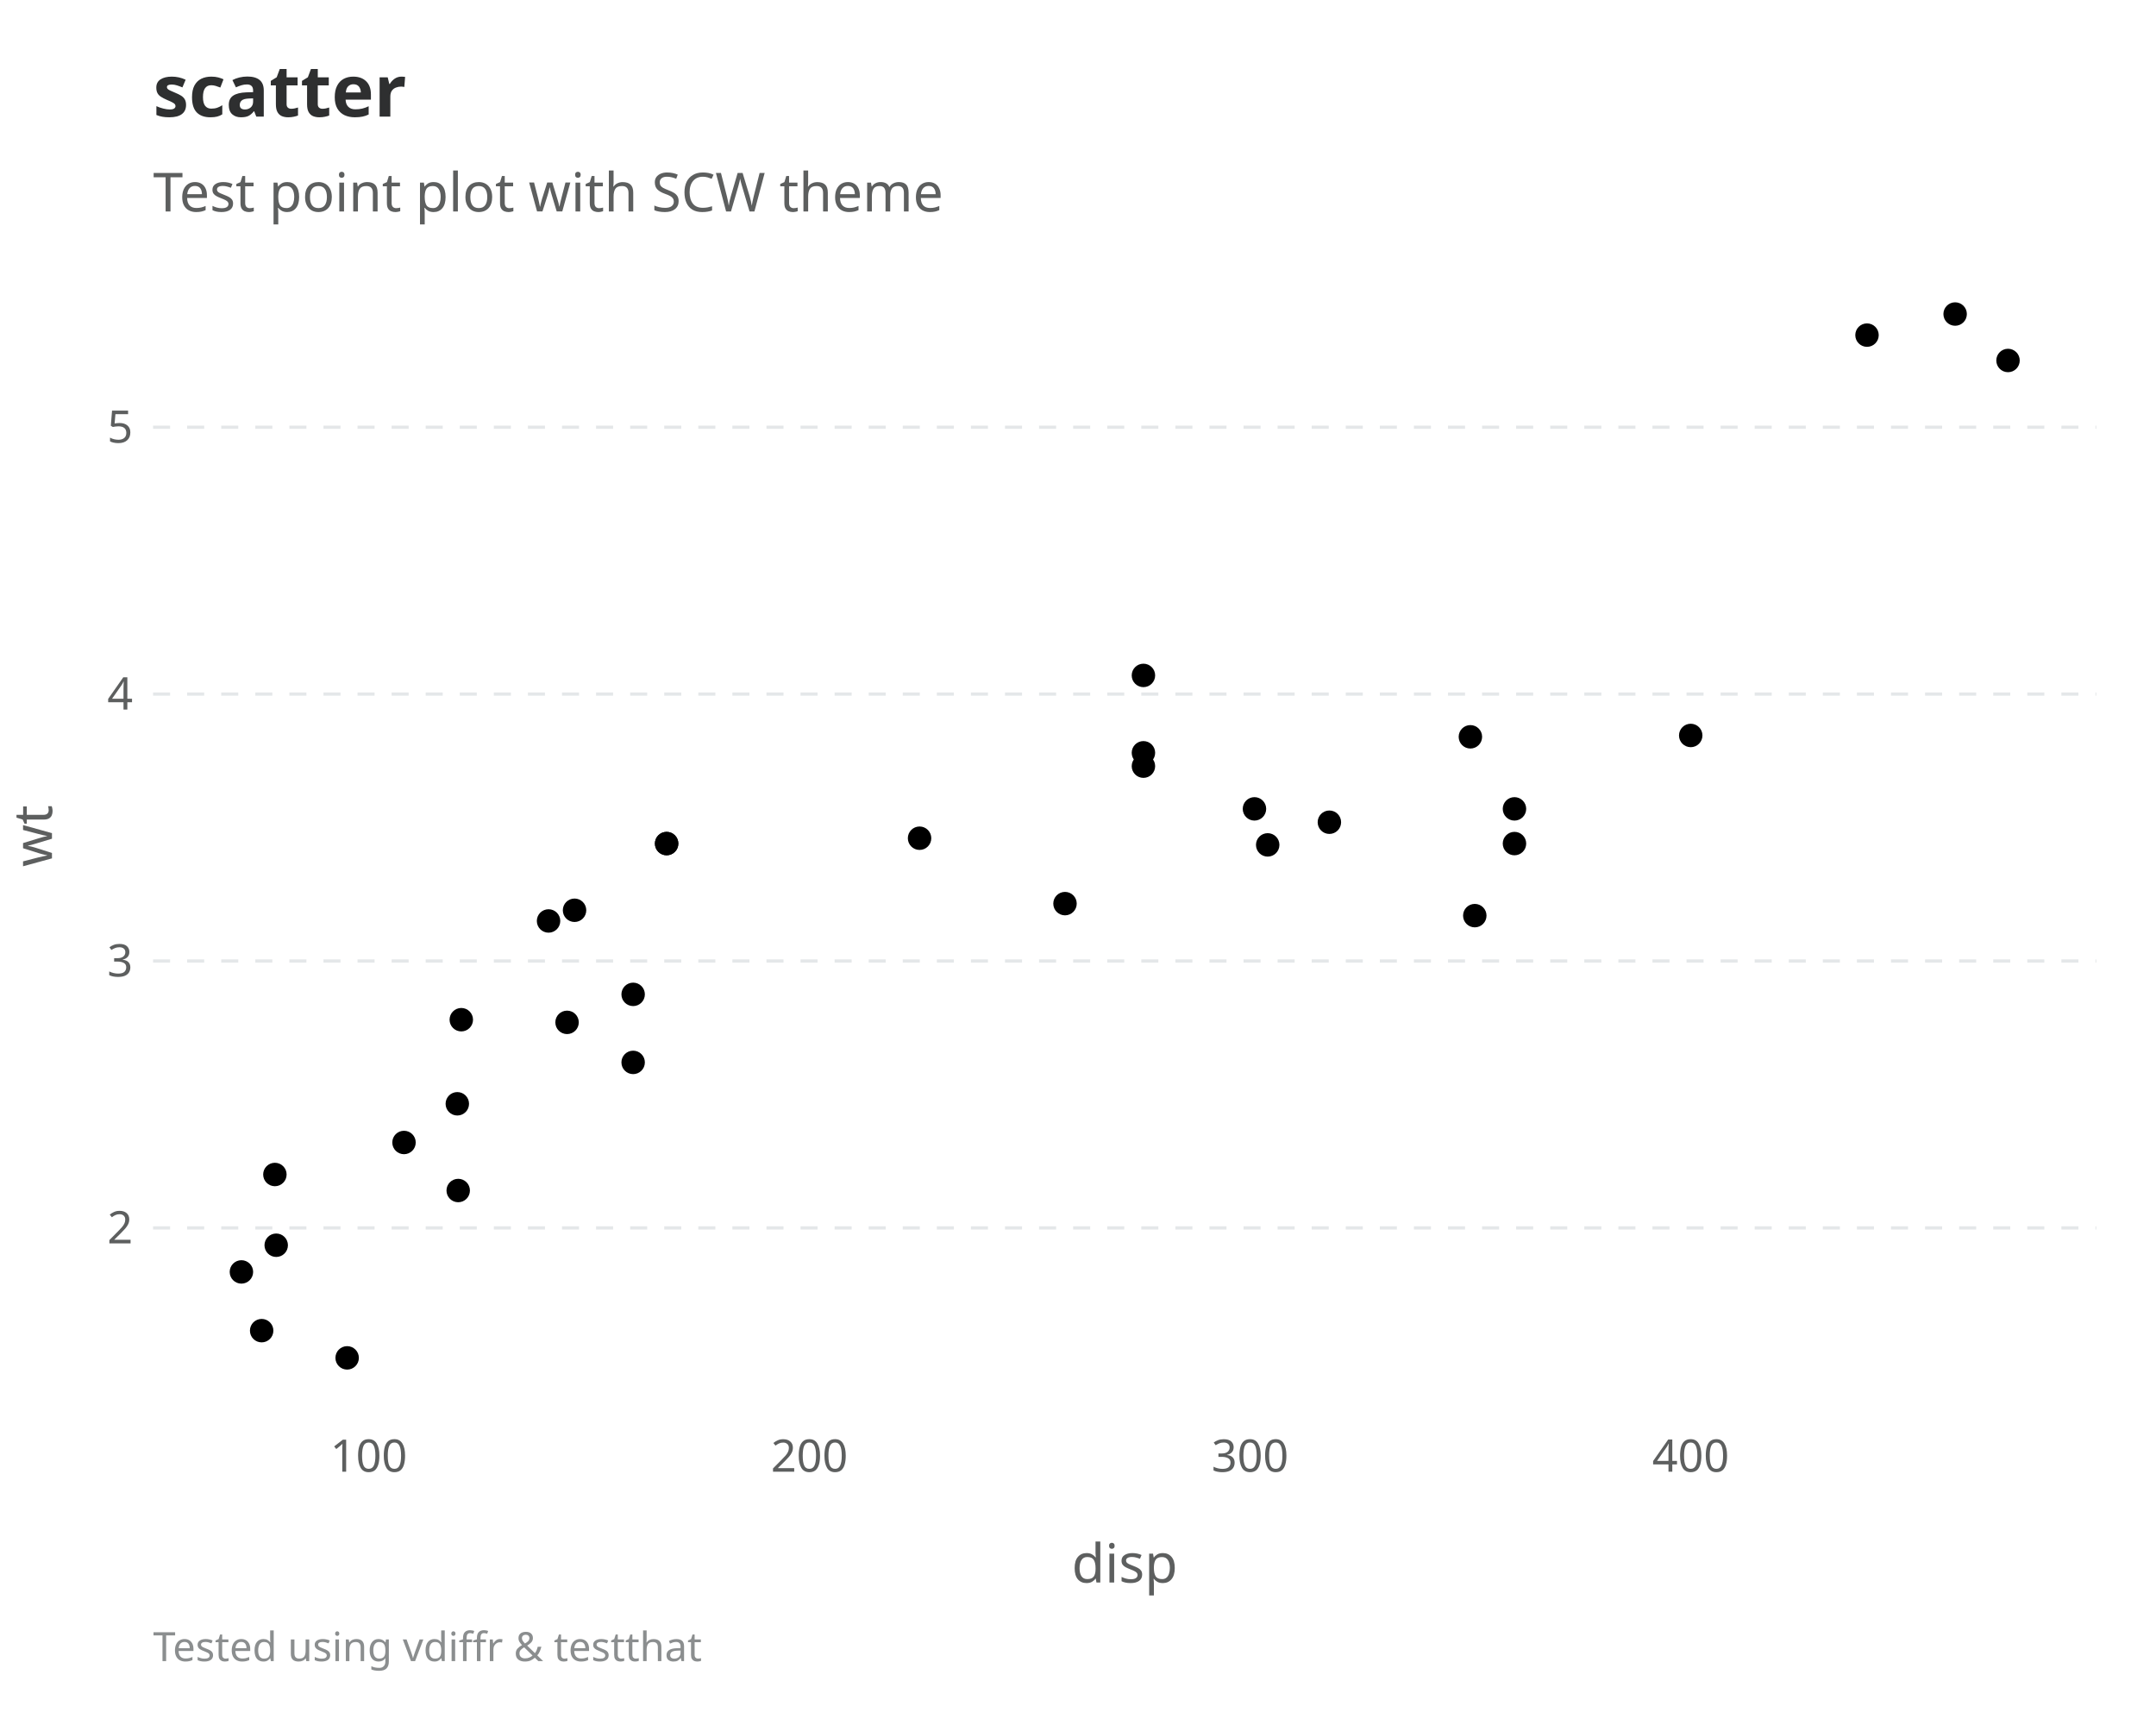
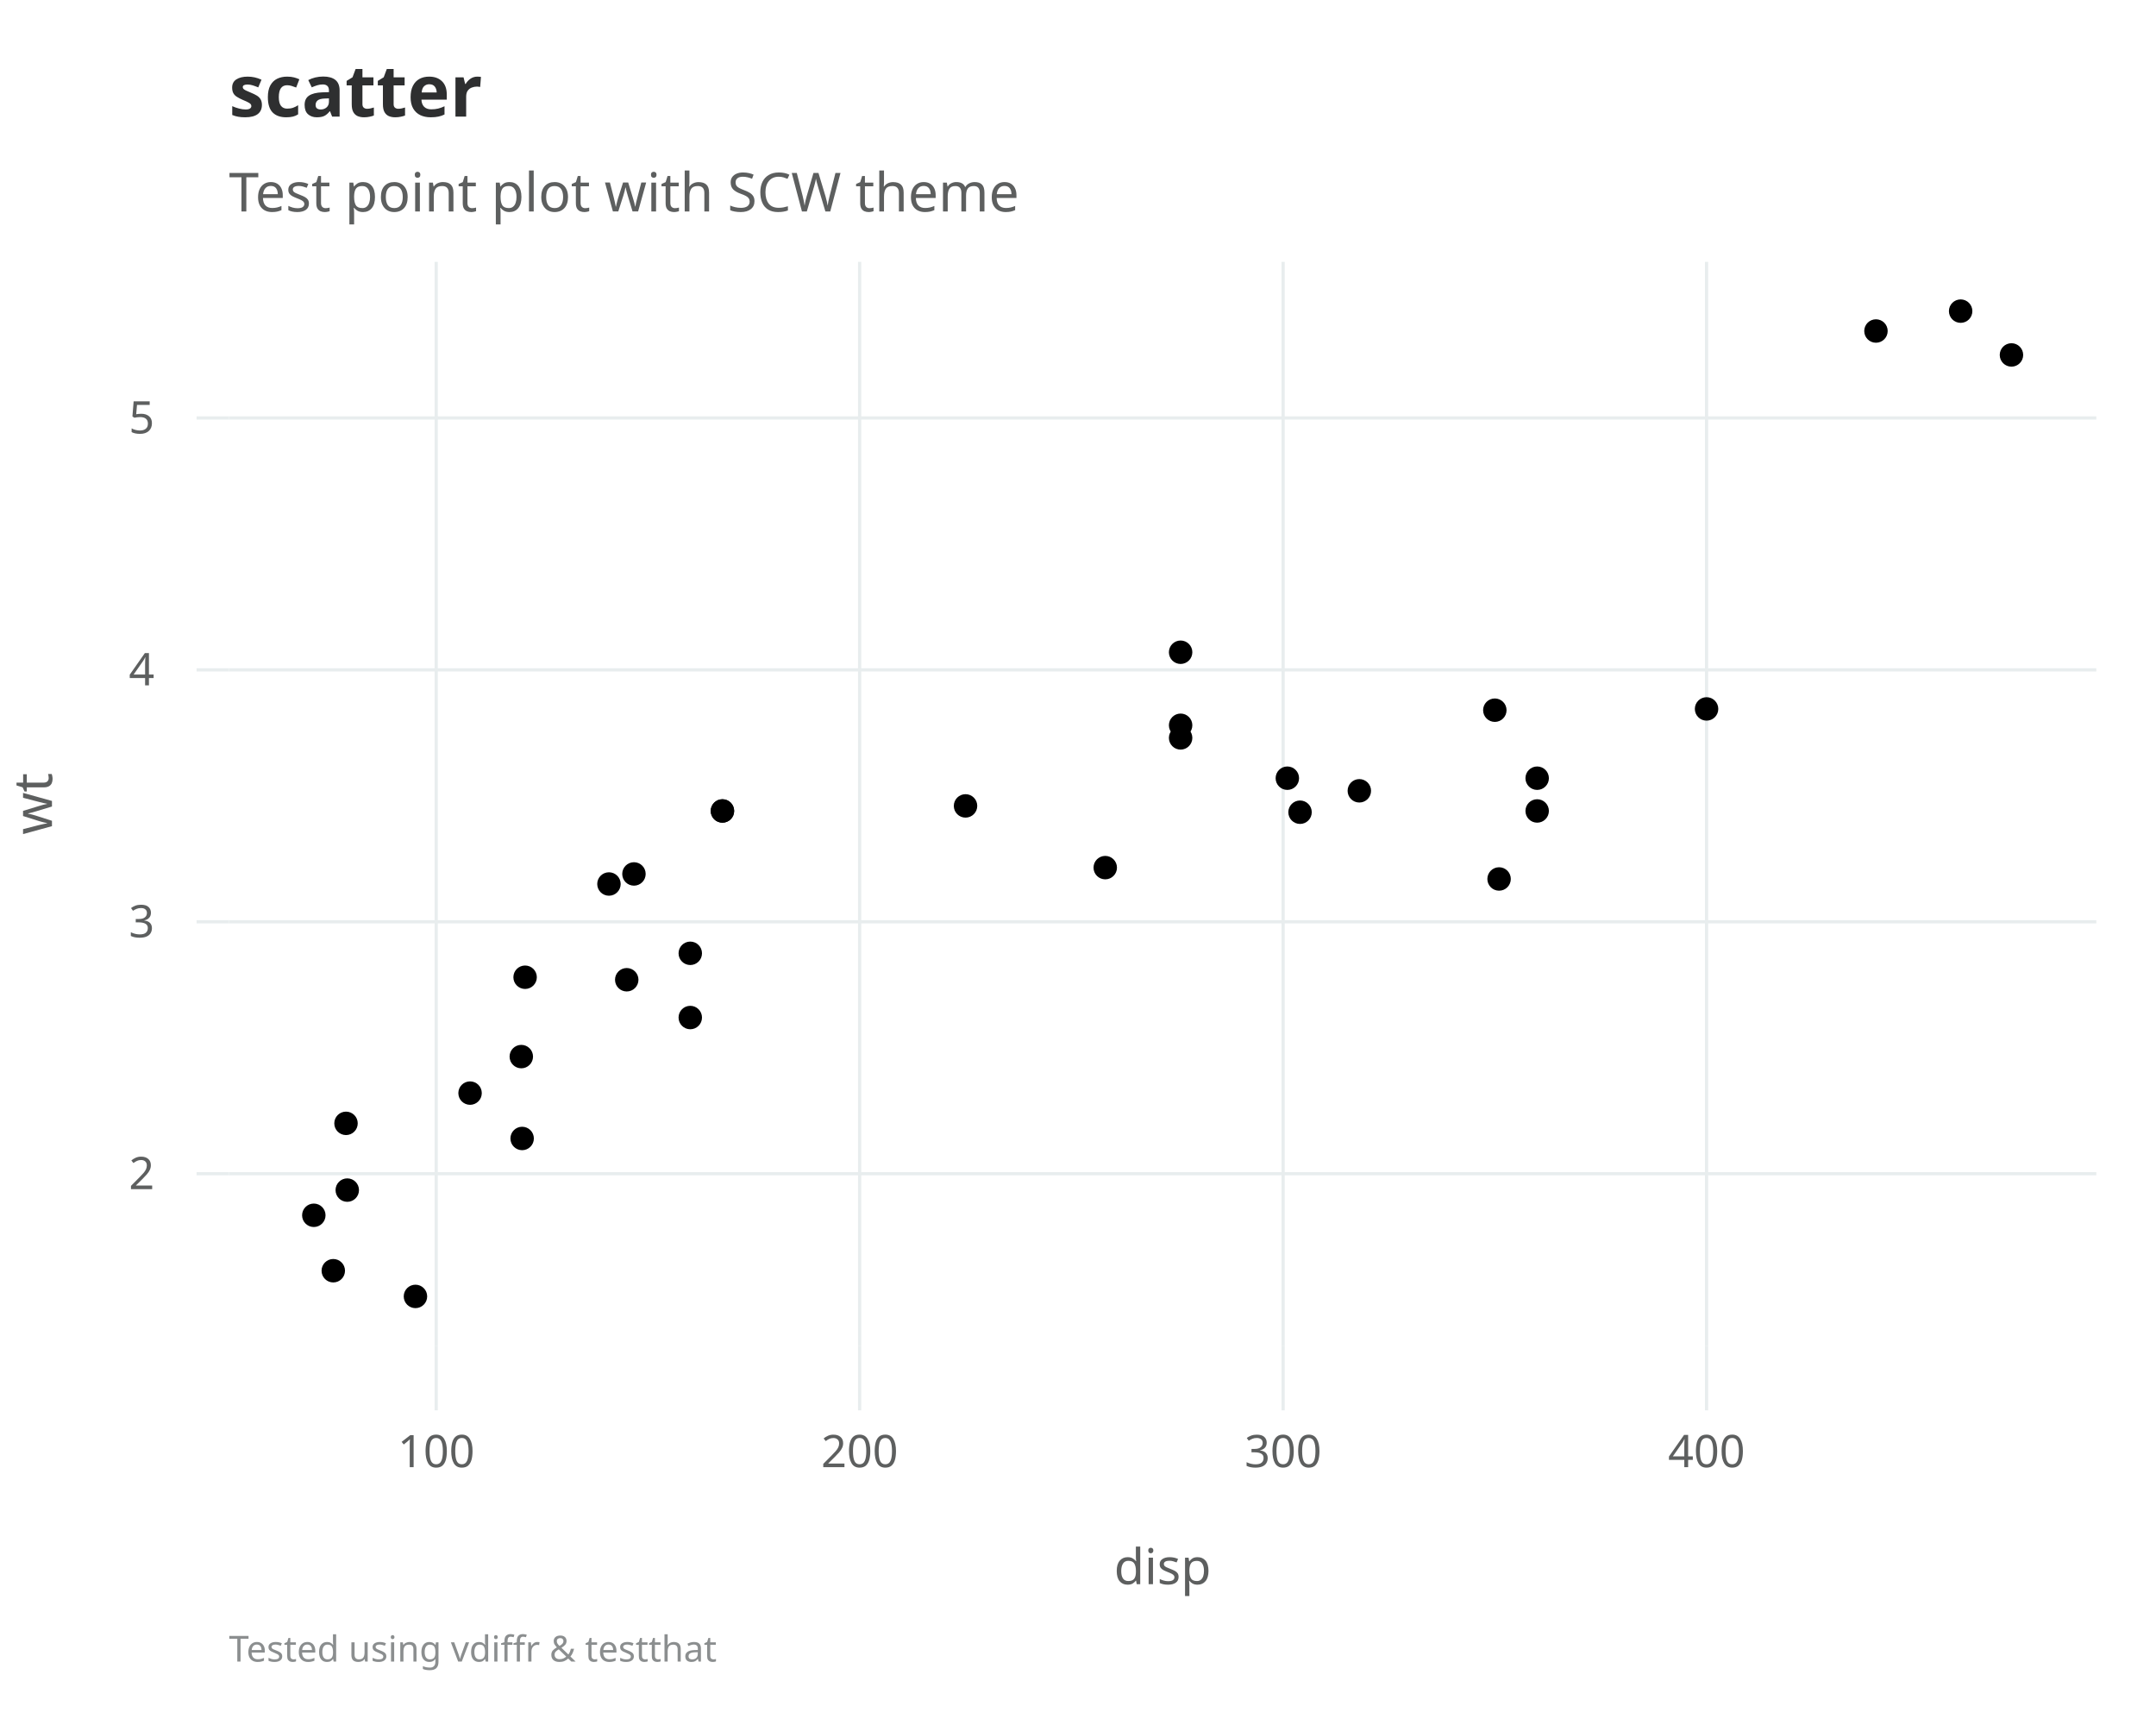
<svg xmlns="http://www.w3.org/2000/svg" class="svglite" data-engine-version="2.0" width="720.00pt" height="576.00pt" viewBox="0 0 720.00 576.00">
  <defs>
    <style type="text/css">
    .svglite line, .svglite polyline, .svglite polygon, .svglite path, .svglite rect, .svglite circle {
      fill: none;
      stroke: #000000;
      stroke-linecap: round;
      stroke-linejoin: round;
      stroke-miterlimit: 10.00;
    }
  </style>
  </defs>
  <rect width="100%" height="100%" style="stroke: none; fill: #FFFFFF;" />
  <defs>
    <clipPath id="cpMC4wMHw3MjAuMDB8MC4wMHw1NzYuMDA=">
      <rect x="0.00" y="0.00" width="720.00" height="576.00" />
    </clipPath>
  </defs>
  <g clip-path="url(#cpMC4wMHw3MjAuMDB8MC4wMHw1NzYuMDA=)">
    <rect x="0.00" y="0.00" width="720.00" height="576.00" style="stroke-width: 1.45; stroke: #FFFFFF; fill: #FFFFFF;" />
  </g>
  <defs>
-     <clipPath id="cpNTEuMTJ8NzAwLjA3fDg3LjQ0fDQ3MC44Mw==">
-       <rect x="51.12" y="87.44" width="648.96" height="383.40" />
+     <clipPath id="cpNzYuNDV8NzAwLjA3fDg3LjQ0fDQ0OS4zNA==">
+       <rect x="76.45" y="87.44" width="623.62" height="361.90" />
    </clipPath>
  </defs>
-   <g clip-path="url(#cpNTEuMTJ8NzAwLjA3fDg3LjQ0fDQ3MC44Mw==)">
-     <polyline points="51.12,410.01 700.07,410.01 " style="stroke-width: 1.07; stroke: #E4E7E9; stroke-dasharray: 5.69,5.69; stroke-linecap: butt;" />
-     <polyline points="51.12,320.89 700.07,320.89 " style="stroke-width: 1.07; stroke: #E4E7E9; stroke-dasharray: 5.69,5.69; stroke-linecap: butt;" />
-     <polyline points="51.12,231.77 700.07,231.77 " style="stroke-width: 1.07; stroke: #E4E7E9; stroke-dasharray: 5.69,5.69; stroke-linecap: butt;" />
-     <polyline points="51.12,142.65 700.07,142.65 " style="stroke-width: 1.07; stroke: #E4E7E9; stroke-dasharray: 5.69,5.69; stroke-linecap: butt;" />
-     <circle cx="211.44" cy="354.75" r="3.56" style="stroke-width: 0.71; fill: #000000;" />
-     <circle cx="211.44" cy="332.03" r="3.56" style="stroke-width: 0.71; fill: #000000;" />
-     <circle cx="134.92" cy="381.49" r="3.56" style="stroke-width: 0.71; fill: #000000;" />
-     <circle cx="355.66" cy="301.73" r="3.56" style="stroke-width: 0.71; fill: #000000;" />
-     <circle cx="505.76" cy="281.68" r="3.56" style="stroke-width: 0.71; fill: #000000;" />
-     <circle cx="307.09" cy="279.89" r="3.56" style="stroke-width: 0.71; fill: #000000;" />
-     <circle cx="505.76" cy="270.09" r="3.56" style="stroke-width: 0.71; fill: #000000;" />
-     <circle cx="191.87" cy="303.95" r="3.56" style="stroke-width: 0.71; fill: #000000;" />
-     <circle cx="183.19" cy="307.52" r="3.56" style="stroke-width: 0.71; fill: #000000;" />
-     <circle cx="222.62" cy="281.68" r="3.56" style="stroke-width: 0.71; fill: #000000;" />
-     <circle cx="222.62" cy="281.68" r="3.56" style="stroke-width: 0.71; fill: #000000;" />
-     <circle cx="381.85" cy="225.53" r="3.56" style="stroke-width: 0.71; fill: #000000;" />
-     <circle cx="381.85" cy="255.83" r="3.56" style="stroke-width: 0.71; fill: #000000;" />
-     <circle cx="381.85" cy="251.37" r="3.56" style="stroke-width: 0.71; fill: #000000;" />
-     <circle cx="670.58" cy="120.37" r="3.56" style="stroke-width: 0.71; fill: #000000;" />
-     <circle cx="652.92" cy="104.86" r="3.56" style="stroke-width: 0.71; fill: #000000;" />
-     <circle cx="623.49" cy="111.90" r="3.56" style="stroke-width: 0.71; fill: #000000;" />
-     <circle cx="91.80" cy="392.18" r="3.56" style="stroke-width: 0.71; fill: #000000;" />
-     <circle cx="87.38" cy="444.32" r="3.56" style="stroke-width: 0.71; fill: #000000;" />
-     <circle cx="80.62" cy="424.71" r="3.56" style="stroke-width: 0.71; fill: #000000;" />
-     <circle cx="152.72" cy="368.57" r="3.56" style="stroke-width: 0.71; fill: #000000;" />
-     <circle cx="443.95" cy="274.55" r="3.56" style="stroke-width: 0.71; fill: #000000;" />
-     <circle cx="423.35" cy="282.12" r="3.56" style="stroke-width: 0.71; fill: #000000;" />
-     <circle cx="491.04" cy="246.03" r="3.56" style="stroke-width: 0.71; fill: #000000;" />
-     <circle cx="564.62" cy="245.58" r="3.56" style="stroke-width: 0.71; fill: #000000;" />
-     <circle cx="92.24" cy="415.80" r="3.56" style="stroke-width: 0.71; fill: #000000;" />
-     <circle cx="153.02" cy="397.53" r="3.56" style="stroke-width: 0.71; fill: #000000;" />
-     <circle cx="115.93" cy="453.41" r="3.56" style="stroke-width: 0.71; fill: #000000;" />
-     <circle cx="492.51" cy="305.74" r="3.56" style="stroke-width: 0.71; fill: #000000;" />
-     <circle cx="189.37" cy="341.38" r="3.56" style="stroke-width: 0.71; fill: #000000;" />
-     <circle cx="418.93" cy="270.09" r="3.56" style="stroke-width: 0.71; fill: #000000;" />
-     <circle cx="154.05" cy="340.49" r="3.56" style="stroke-width: 0.71; fill: #000000;" />
+   <g clip-path="url(#cpNzYuNDV8NzAwLjA3fDg3LjQ0fDQ0OS4zNA==)">
+     <polyline points="76.45,391.92 700.07,391.92 " style="stroke-width: 1.07; stroke: #E8EDEE; stroke-linecap: butt;" />
+     <polyline points="76.45,307.80 700.07,307.80 " style="stroke-width: 1.07; stroke: #E8EDEE; stroke-linecap: butt;" />
+     <polyline points="76.45,223.68 700.07,223.68 " style="stroke-width: 1.07; stroke: #E8EDEE; stroke-linecap: butt;" />
+     <polyline points="76.45,139.56 700.07,139.56 " style="stroke-width: 1.07; stroke: #E8EDEE; stroke-linecap: butt;" />
+     <polyline points="145.67,449.34 145.67,87.44 " style="stroke-width: 1.07; stroke: #E8EDEE; stroke-linecap: butt;" />
+     <polyline points="287.08,449.34 287.08,87.44 " style="stroke-width: 1.07; stroke: #E8EDEE; stroke-linecap: butt;" />
+     <polyline points="428.50,449.34 428.50,87.44 " style="stroke-width: 1.07; stroke: #E8EDEE; stroke-linecap: butt;" />
+     <polyline points="569.91,449.34 569.91,87.44 " style="stroke-width: 1.07; stroke: #E8EDEE; stroke-linecap: butt;" />
+     <circle cx="230.52" cy="339.77" r="3.56" style="stroke-width: 0.71; fill: #000000;" />
+     <circle cx="230.52" cy="318.32" r="3.56" style="stroke-width: 0.71; fill: #000000;" />
+     <circle cx="156.98" cy="365.00" r="3.56" style="stroke-width: 0.71; fill: #000000;" />
+     <circle cx="369.10" cy="289.71" r="3.56" style="stroke-width: 0.71; fill: #000000;" />
+     <circle cx="513.34" cy="270.79" r="3.56" style="stroke-width: 0.71; fill: #000000;" />
+     <circle cx="322.44" cy="269.10" r="3.56" style="stroke-width: 0.71; fill: #000000;" />
+     <circle cx="513.34" cy="259.85" r="3.56" style="stroke-width: 0.71; fill: #000000;" />
+     <circle cx="211.71" cy="291.82" r="3.56" style="stroke-width: 0.71; fill: #000000;" />
+     <circle cx="203.36" cy="295.18" r="3.56" style="stroke-width: 0.71; fill: #000000;" />
+     <circle cx="241.26" cy="270.79" r="3.56" style="stroke-width: 0.71; fill: #000000;" />
+     <circle cx="241.26" cy="270.79" r="3.56" style="stroke-width: 0.71; fill: #000000;" />
+     <circle cx="394.27" cy="217.79" r="3.56" style="stroke-width: 0.71; fill: #000000;" />
+     <circle cx="394.27" cy="246.39" r="3.56" style="stroke-width: 0.71; fill: #000000;" />
+     <circle cx="394.27" cy="242.18" r="3.56" style="stroke-width: 0.71; fill: #000000;" />
+     <circle cx="671.73" cy="118.52" r="3.56" style="stroke-width: 0.71; fill: #000000;" />
+     <circle cx="654.76" cy="103.89" r="3.56" style="stroke-width: 0.71; fill: #000000;" />
+     <circle cx="626.48" cy="110.53" r="3.56" style="stroke-width: 0.71; fill: #000000;" />
+     <circle cx="115.55" cy="375.10" r="3.56" style="stroke-width: 0.71; fill: #000000;" />
+     <circle cx="111.30" cy="424.31" r="3.56" style="stroke-width: 0.71; fill: #000000;" />
+     <circle cx="104.80" cy="405.80" r="3.56" style="stroke-width: 0.71; fill: #000000;" />
+     <circle cx="174.09" cy="352.81" r="3.56" style="stroke-width: 0.71; fill: #000000;" />
+     <circle cx="453.95" cy="264.06" r="3.56" style="stroke-width: 0.71; fill: #000000;" />
+     <circle cx="434.15" cy="271.21" r="3.56" style="stroke-width: 0.71; fill: #000000;" />
+     <circle cx="499.20" cy="237.14" r="3.56" style="stroke-width: 0.71; fill: #000000;" />
+     <circle cx="569.91" cy="236.72" r="3.56" style="stroke-width: 0.71; fill: #000000;" />
+     <circle cx="115.97" cy="397.39" r="3.56" style="stroke-width: 0.71; fill: #000000;" />
+     <circle cx="174.37" cy="380.15" r="3.56" style="stroke-width: 0.71; fill: #000000;" />
+     <circle cx="138.74" cy="432.89" r="3.56" style="stroke-width: 0.71; fill: #000000;" />
+     <circle cx="500.62" cy="293.50" r="3.56" style="stroke-width: 0.71; fill: #000000;" />
+     <circle cx="209.30" cy="327.15" r="3.56" style="stroke-width: 0.71; fill: #000000;" />
+     <circle cx="429.91" cy="259.85" r="3.56" style="stroke-width: 0.71; fill: #000000;" />
+     <circle cx="175.36" cy="326.31" r="3.56" style="stroke-width: 0.71; fill: #000000;" />
  </g>
  <g clip-path="url(#cpMC4wMHw3MjAuMDB8MC4wMHw1NzYuMDA=)">
-     <text x="44.39" y="415.17" text-anchor="end" style="font-size: 15.00px; fill: #5D5F5F; font-family: sans;" textLength="8.34px" lengthAdjust="spacingAndGlyphs">2</text>
-     <text x="44.39" y="326.05" text-anchor="end" style="font-size: 15.00px; fill: #5D5F5F; font-family: sans;" textLength="8.34px" lengthAdjust="spacingAndGlyphs">3</text>
-     <text x="44.39" y="236.93" text-anchor="end" style="font-size: 15.00px; fill: #5D5F5F; font-family: sans;" textLength="8.34px" lengthAdjust="spacingAndGlyphs">4</text>
-     <text x="44.39" y="147.81" text-anchor="end" style="font-size: 15.00px; fill: #5D5F5F; font-family: sans;" textLength="8.34px" lengthAdjust="spacingAndGlyphs">5</text>
-     <text x="123.14" y="491.43" text-anchor="middle" style="font-size: 15.00px; fill: #5D5F5F; font-family: sans;" textLength="25.03px" lengthAdjust="spacingAndGlyphs">100</text>
-     <text x="270.30" y="491.43" text-anchor="middle" style="font-size: 15.00px; fill: #5D5F5F; font-family: sans;" textLength="25.03px" lengthAdjust="spacingAndGlyphs">200</text>
-     <text x="417.46" y="491.43" text-anchor="middle" style="font-size: 15.00px; fill: #5D5F5F; font-family: sans;" textLength="25.03px" lengthAdjust="spacingAndGlyphs">300</text>
-     <text x="564.62" y="491.43" text-anchor="middle" style="font-size: 15.00px; fill: #5D5F5F; font-family: sans;" textLength="25.03px" lengthAdjust="spacingAndGlyphs">400</text>
-     <text x="375.60" y="528.42" text-anchor="middle" style="font-size: 18.00px; fill: #5D5F5F; font-family: sans;" textLength="33.03px" lengthAdjust="spacingAndGlyphs">disp</text>
-     <text transform="translate(17.37,279.14) rotate(-90)" text-anchor="middle" style="font-size: 18.00px; fill: #5D5F5F; font-family: sans;" textLength="18.00px" lengthAdjust="spacingAndGlyphs">wt</text>
-     <text x="51.12" y="70.62" style="font-size: 18.00px; fill: #5D5F5F; font-family: sans;" textLength="252.12px" lengthAdjust="spacingAndGlyphs">Test point plot with SCW theme</text>
-     <text x="51.12" y="38.93" style="font-size: 24.00px; font-weight: bold; fill: #2E2F30; font-family: sans;" textLength="72.04px" lengthAdjust="spacingAndGlyphs">scatter</text>
-     <text x="51.12" y="554.67" style="font-size: 13.50px; fill: #8B8E8F; font-family: sans;" textLength="171.10px" lengthAdjust="spacingAndGlyphs">Tested using vdiffr &amp; testthat</text>
+     <text x="47.31" y="397.08" text-anchor="middle" style="font-size: 15.00px; fill: #5D5F5F; font-family: sans;" textLength="8.34px" lengthAdjust="spacingAndGlyphs">2</text>
+     <text x="47.31" y="312.96" text-anchor="middle" style="font-size: 15.00px; fill: #5D5F5F; font-family: sans;" textLength="8.34px" lengthAdjust="spacingAndGlyphs">3</text>
+     <text x="47.31" y="228.84" text-anchor="middle" style="font-size: 15.00px; fill: #5D5F5F; font-family: sans;" textLength="8.34px" lengthAdjust="spacingAndGlyphs">4</text>
+     <text x="47.31" y="144.72" text-anchor="middle" style="font-size: 15.00px; fill: #5D5F5F; font-family: sans;" textLength="8.34px" lengthAdjust="spacingAndGlyphs">5</text>
+     <polyline points="65.65,391.92 76.45,391.92 " style="stroke-width: 1.07; stroke: #E8EDEE; stroke-linecap: butt;" />
+     <polyline points="65.65,307.80 76.45,307.80 " style="stroke-width: 1.07; stroke: #E8EDEE; stroke-linecap: butt;" />
+     <polyline points="65.65,223.68 76.45,223.68 " style="stroke-width: 1.07; stroke: #E8EDEE; stroke-linecap: butt;" />
+     <polyline points="65.65,139.56 76.45,139.56 " style="stroke-width: 1.07; stroke: #E8EDEE; stroke-linecap: butt;" />
+     <polyline points="145.67,470.94 145.67,449.34 " style="stroke-width: 1.07; stroke: #E8EDEE; stroke-linecap: butt;" />
+     <polyline points="287.08,470.94 287.08,449.34 " style="stroke-width: 1.07; stroke: #E8EDEE; stroke-linecap: butt;" />
+     <polyline points="428.50,470.94 428.50,449.34 " style="stroke-width: 1.07; stroke: #E8EDEE; stroke-linecap: butt;" />
+     <polyline points="569.91,470.94 569.91,449.34 " style="stroke-width: 1.07; stroke: #E8EDEE; stroke-linecap: butt;" />
+     <text x="145.67" y="489.91" text-anchor="middle" style="font-size: 15.00px; fill: #5D5F5F; font-family: sans;" textLength="25.03px" lengthAdjust="spacingAndGlyphs">100</text>
+     <text x="287.08" y="489.91" text-anchor="middle" style="font-size: 15.00px; fill: #5D5F5F; font-family: sans;" textLength="25.03px" lengthAdjust="spacingAndGlyphs">200</text>
+     <text x="428.50" y="489.91" text-anchor="middle" style="font-size: 15.00px; fill: #5D5F5F; font-family: sans;" textLength="25.03px" lengthAdjust="spacingAndGlyphs">300</text>
+     <text x="569.91" y="489.91" text-anchor="middle" style="font-size: 15.00px; fill: #5D5F5F; font-family: sans;" textLength="25.03px" lengthAdjust="spacingAndGlyphs">400</text>
+     <text x="388.26" y="528.98" text-anchor="middle" style="font-size: 16.50px; fill: #5D5F5F; font-family: sans;" textLength="30.27px" lengthAdjust="spacingAndGlyphs">disp</text>
+     <text transform="translate(17.37,268.39) rotate(-90)" text-anchor="middle" style="font-size: 18.00px; fill: #5D5F5F; font-family: sans;" textLength="18.00px" lengthAdjust="spacingAndGlyphs">wt</text>
+     <text x="76.45" y="70.62" style="font-size: 18.00px; fill: #5D5F5F; font-family: sans;" textLength="252.12px" lengthAdjust="spacingAndGlyphs">Test point plot with SCW theme</text>
+     <text x="76.45" y="38.93" style="font-size: 24.00px; font-weight: bold; fill: #2E2F30; font-family: sans;" textLength="72.04px" lengthAdjust="spacingAndGlyphs">scatter</text>
+     <text x="76.45" y="554.83" style="font-size: 12.00px; fill: #8B8E8F; font-family: sans;" textLength="152.09px" lengthAdjust="spacingAndGlyphs">Tested using vdiffr &amp; testthat</text>
  </g>
</svg>
